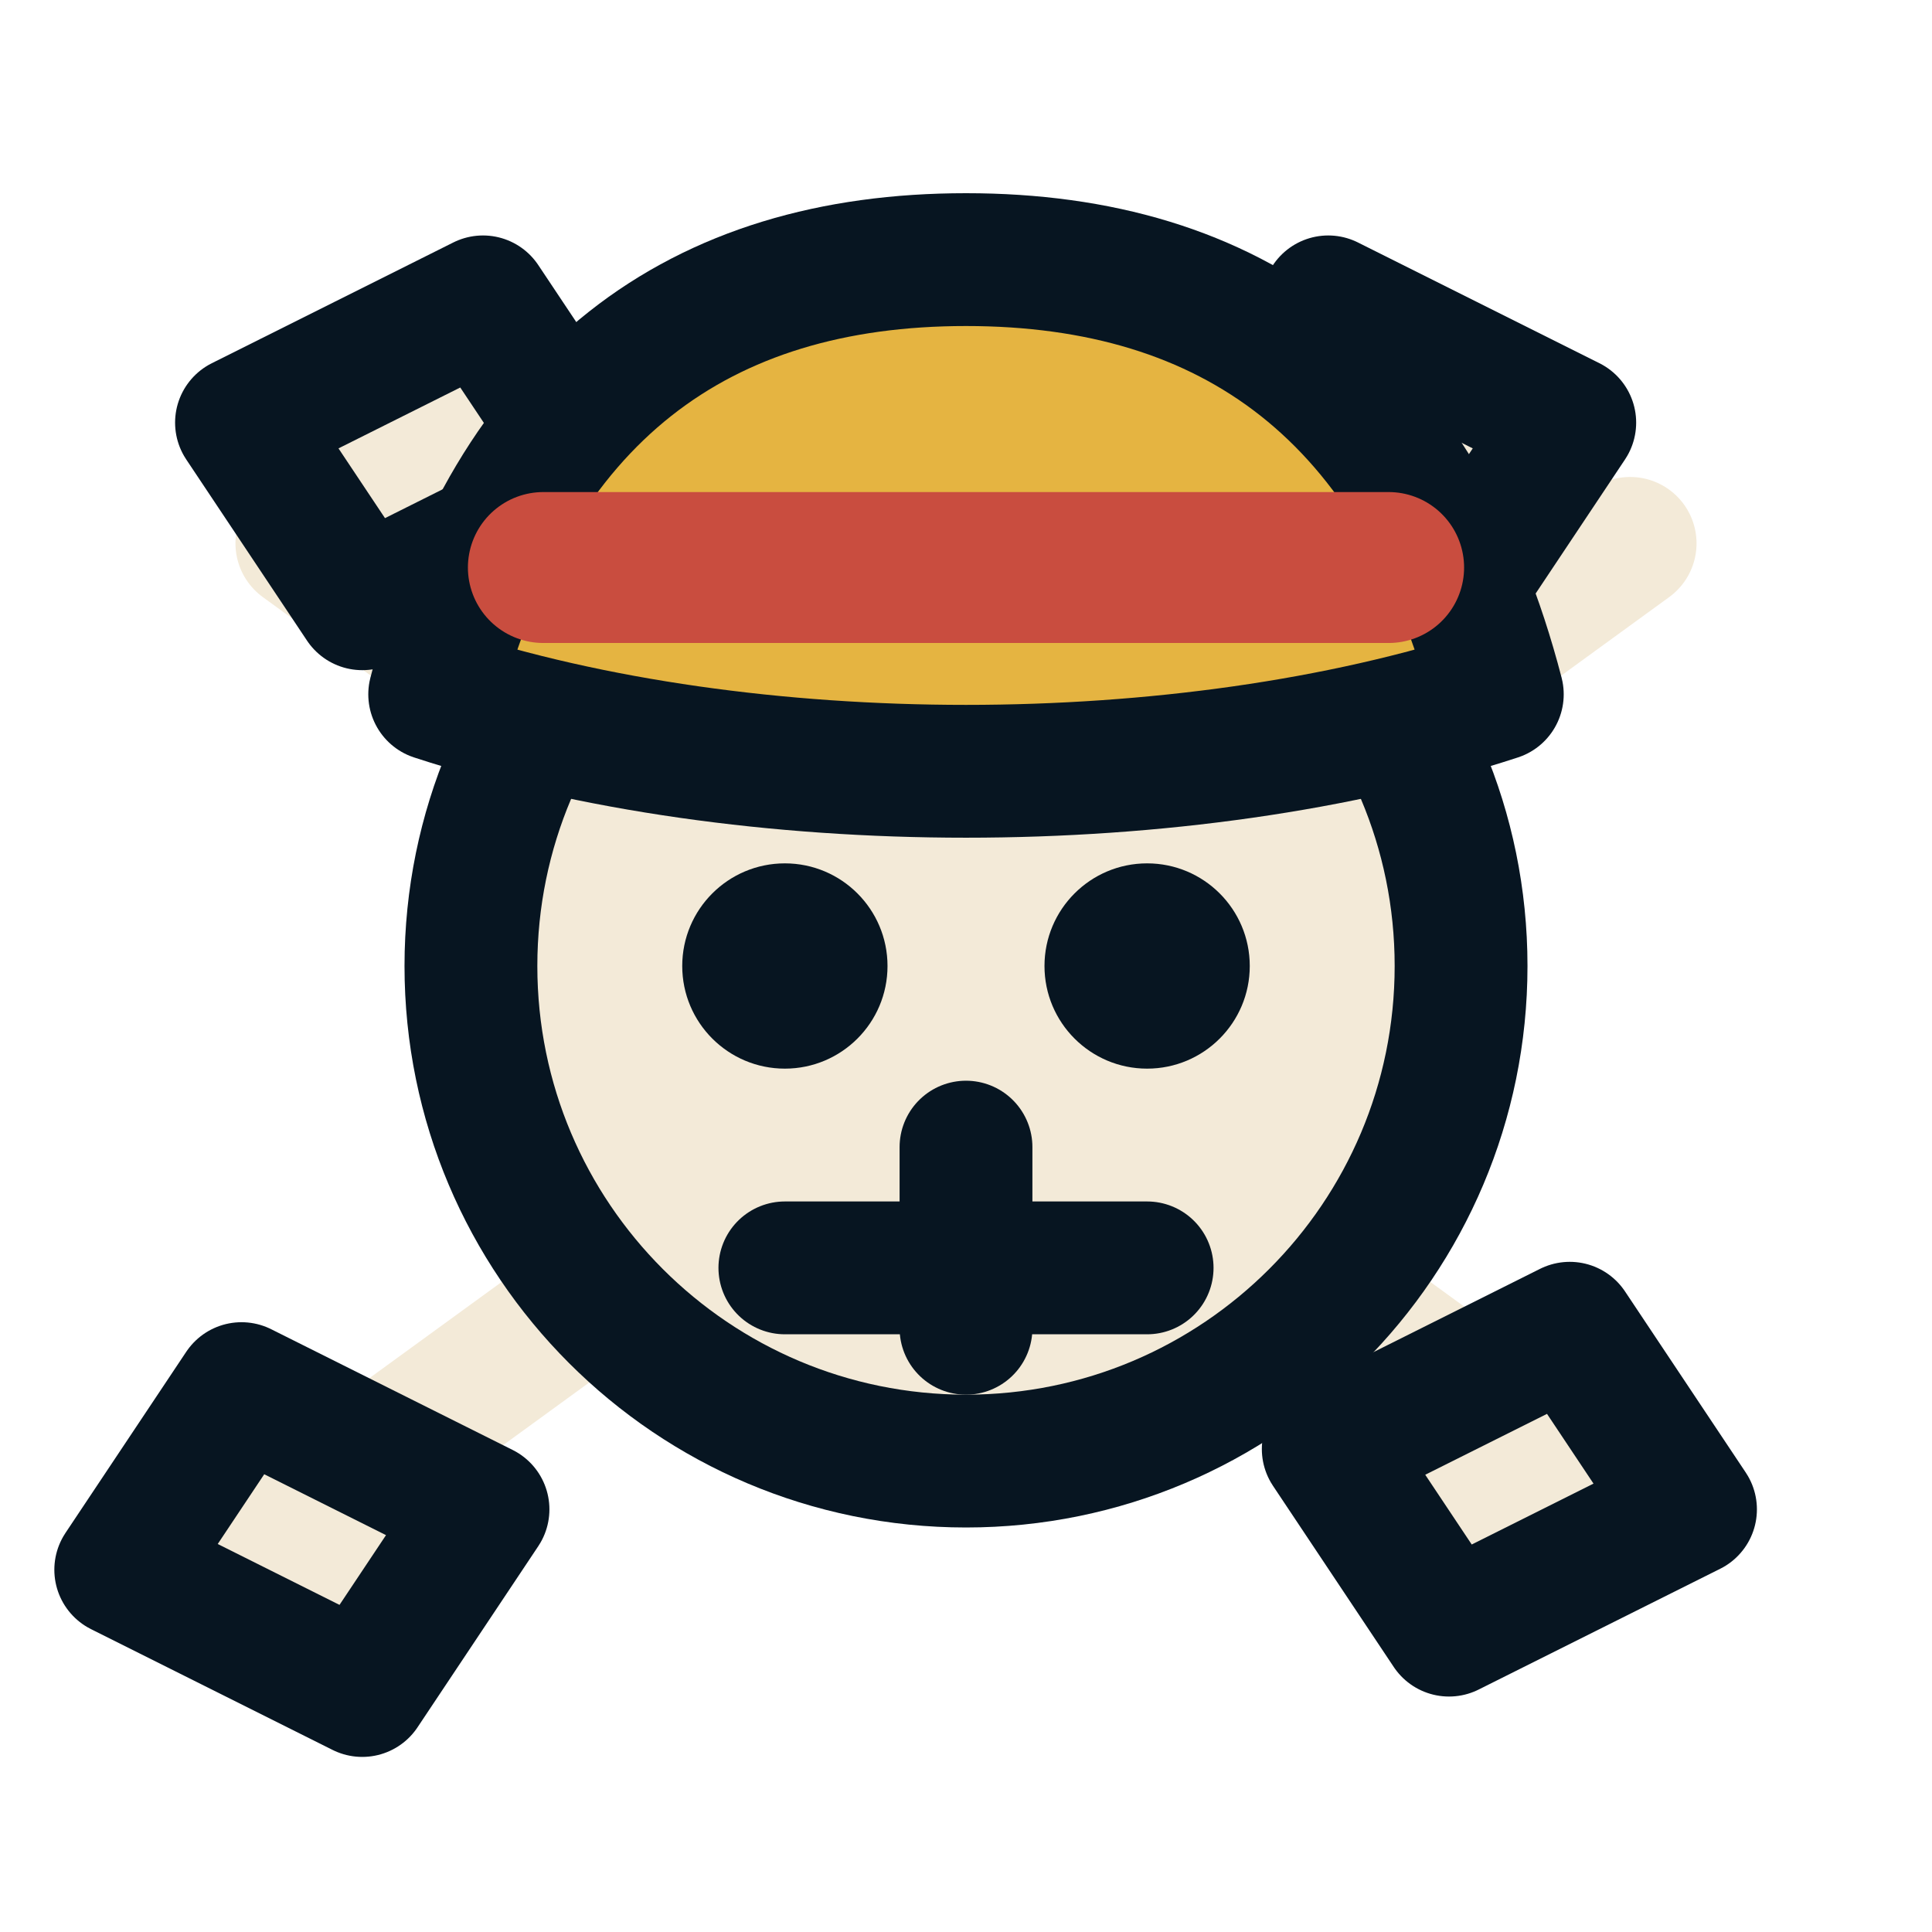
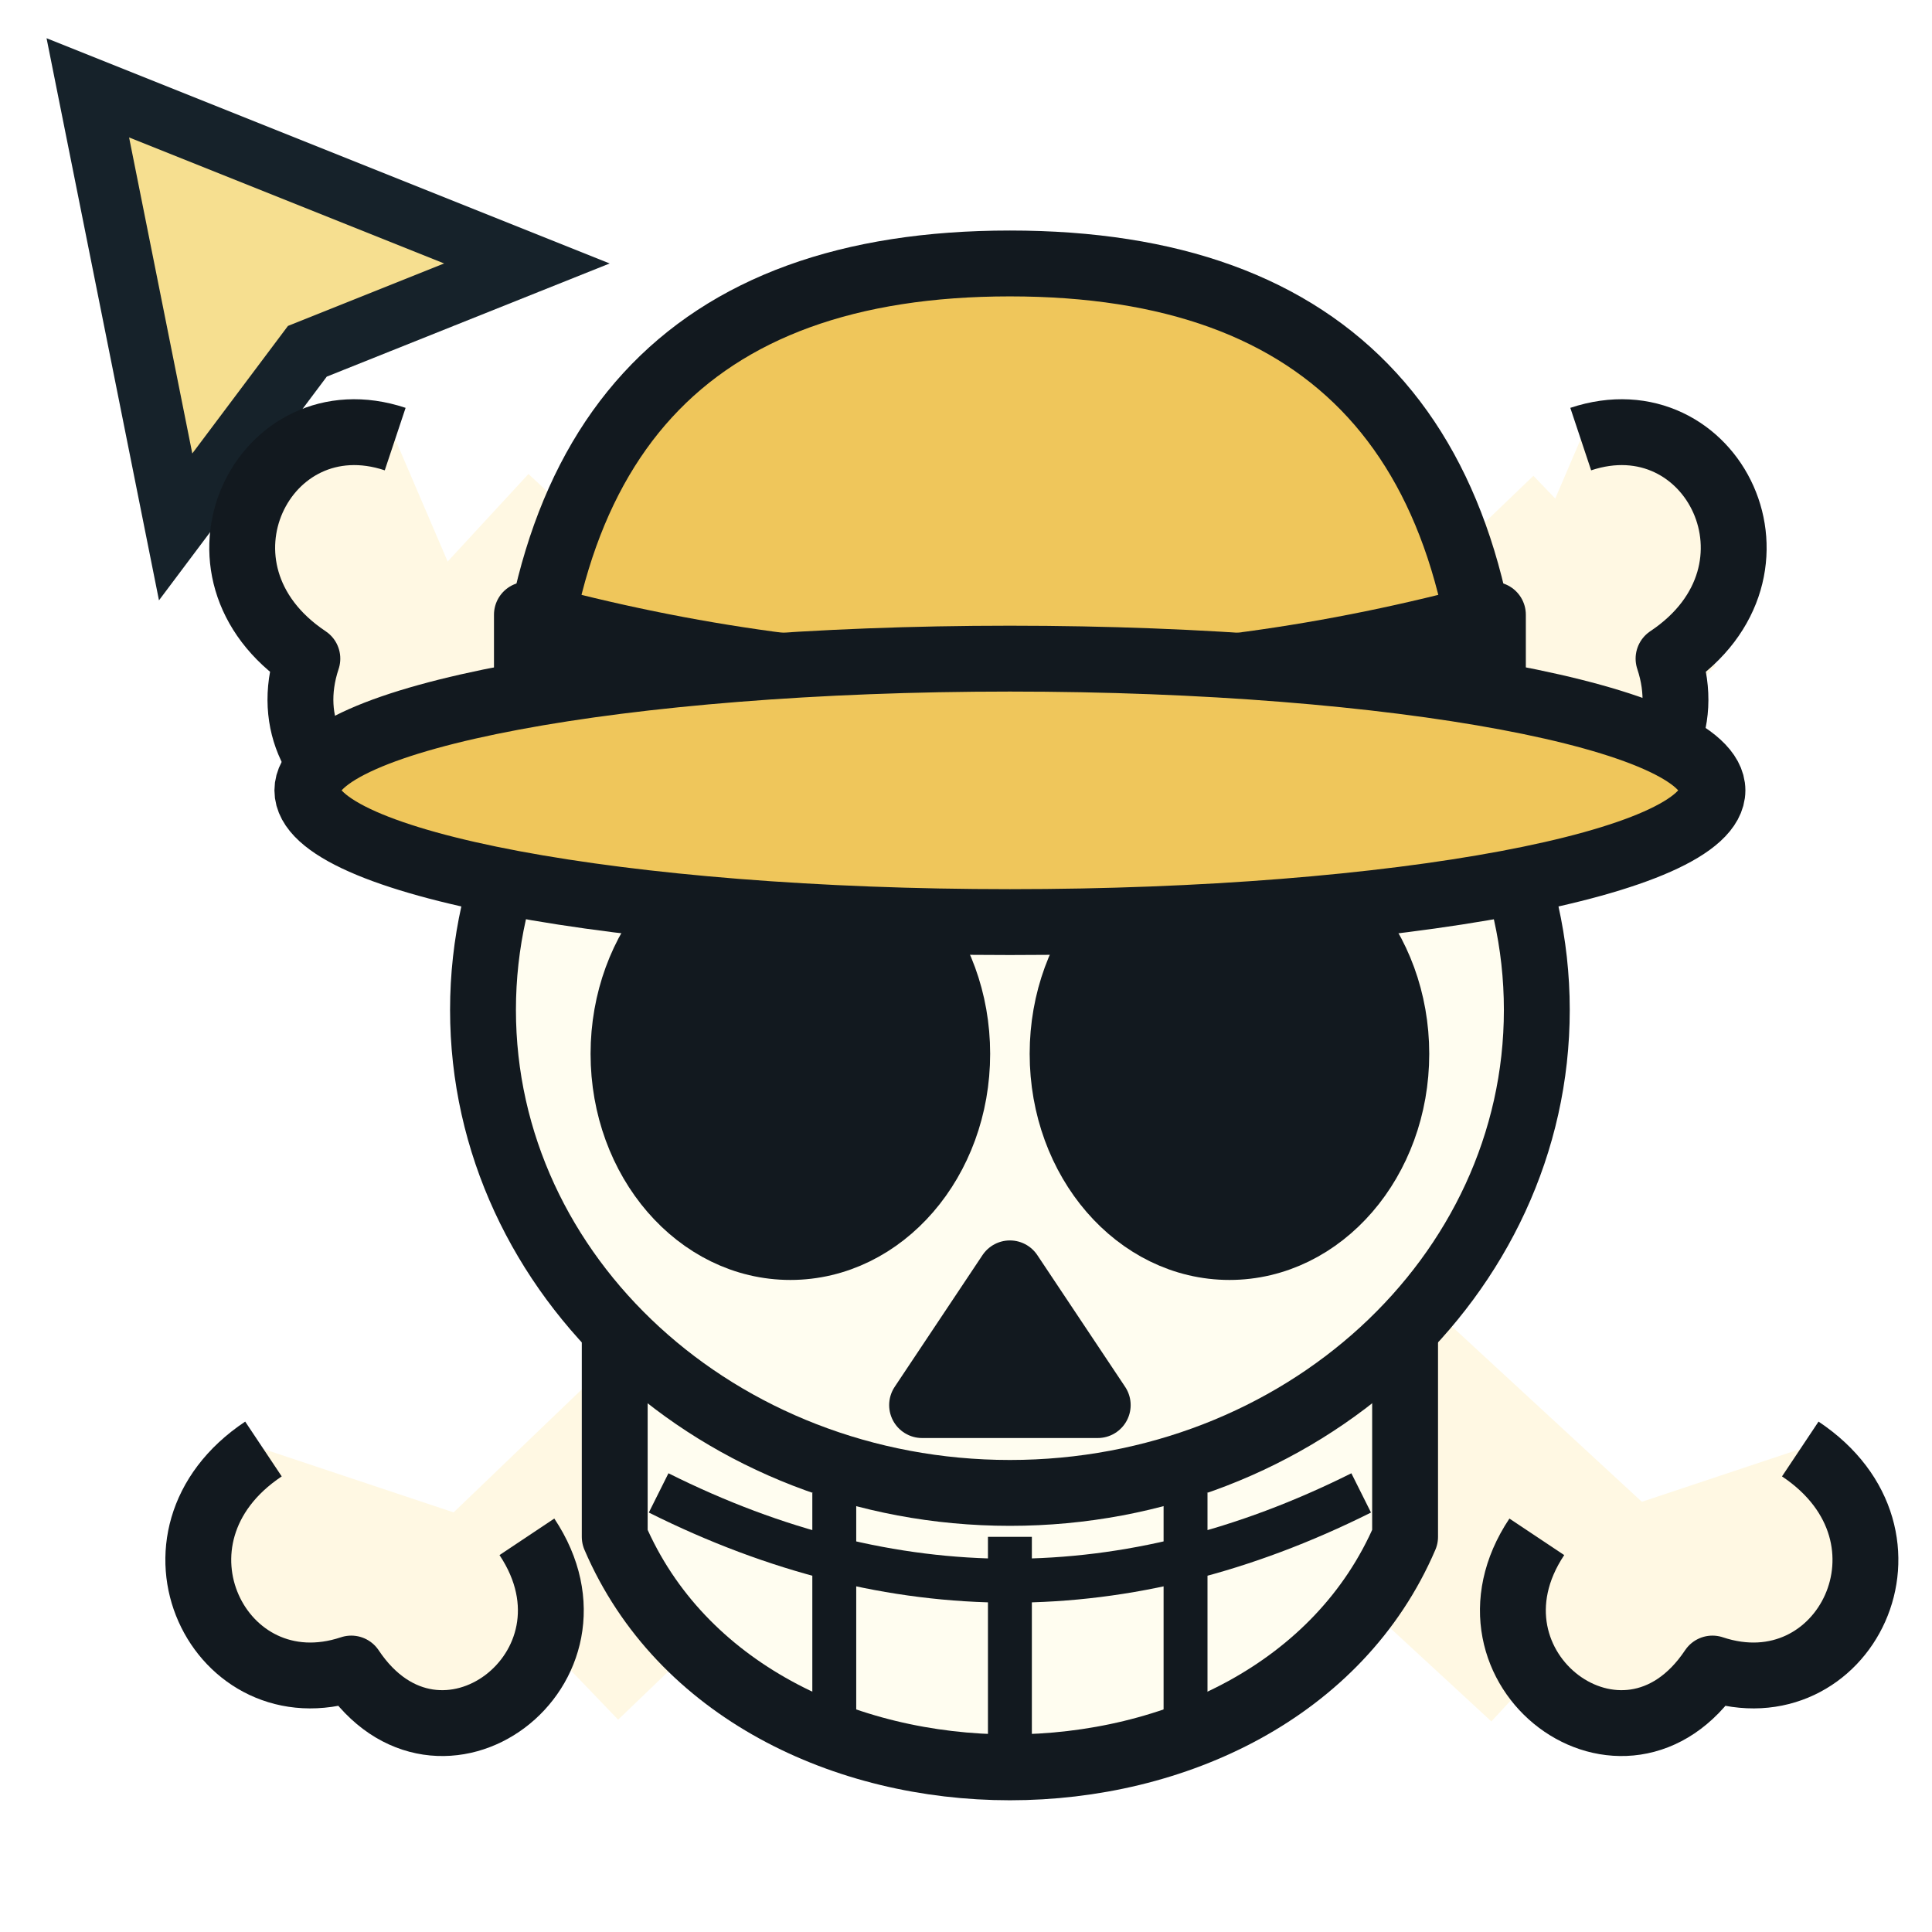
- <svg xmlns="http://www.w3.org/2000/svg" width="32" height="32" viewBox="0 0 32 32">
-   <g stroke="#071521" stroke-width="2.2" stroke-linecap="round" stroke-linejoin="round">
-     <path d="M5 25 27 9M5 9l22 16" fill="none" stroke="#f3ead8" />
-     <path d="m4 7 4-2 2 3-4 2zm18 17 4-2 2 3-4 2zM22 5l4 2-2 3-4-2zM4 23l4 2-2 3-4-2z" fill="#f3ead8" />
-     <circle cx="16" cy="16" r="8.2" fill="#f3ead8" />
-     <circle cx="13" cy="16" r="1.7" fill="#071521" stroke="none" />
-     <circle cx="19" cy="16" r="1.7" fill="#071521" stroke="none" />
-     <path d="M13 21h6M16 19v3" fill="none" />
-     <path d="M7.2 11.5c1.3-5 4.4-7.2 8.8-7.2s7.5 2.2 8.8 7.2c-5.2 1.7-12.4 1.7-17.6 0Z" fill="#e5b441" />
-     <path d="M9 9.4h14" fill="none" stroke="#c94d3f" stroke-width="2.5" />
+ <svg xmlns="http://www.w3.org/2000/svg" width="44" height="44" viewBox="0 0 44 44">
+   <path d="M2 2 4 12 7 8 12 6Z" fill="#f6df90" stroke="#16222a" stroke-width="1.4" />
+   <g stroke="#12191f" stroke-width="1.5" stroke-linejoin="round">
+     <path d="m10 13 26 24m-24 0 25-24" stroke="#fff8e3" stroke-width="6" />
+     <path d="M9 10c-3-1-5 3-2 5-1 3 3 5 5 2m23 18c-2 3 2 6 4 3 3 1 5-3 2-5M36 10c3-1 5 3 2 5 1 3-3 5-5 2M12 35c2 3-2 6-4 3-3 1-5-3-2-5" fill="#fff8e3" />
+     <path d="M14 24h18v11c-3 7-15 7-18 0Z" fill="#fffdf0" />
+     <ellipse cx="23" cy="23" rx="12" ry="11" fill="#fffdf0" />
+     <ellipse cx="18" cy="24" rx="3.8" ry="4.4" fill="#12191f" />
+     <ellipse cx="28" cy="24" rx="3.8" ry="4.4" fill="#12191f" />
+     <path d="m23 29-2 3h4Z" fill="#12191f" />
+     <path d="M15 34q8 4 16 0m-12 0v5m4-4v5m4-6v5" fill="none" stroke-width="1" />
+     <path d="M12 18q0-12 11-12t11 12" fill="#efc65b" />
+     <path d="M12 14q11 3 22 0v4H12Z" fill="#d73a35" />
+     <ellipse cx="23" cy="18" rx="16" ry="3" fill="#efc65b" />
  </g>
</svg>
